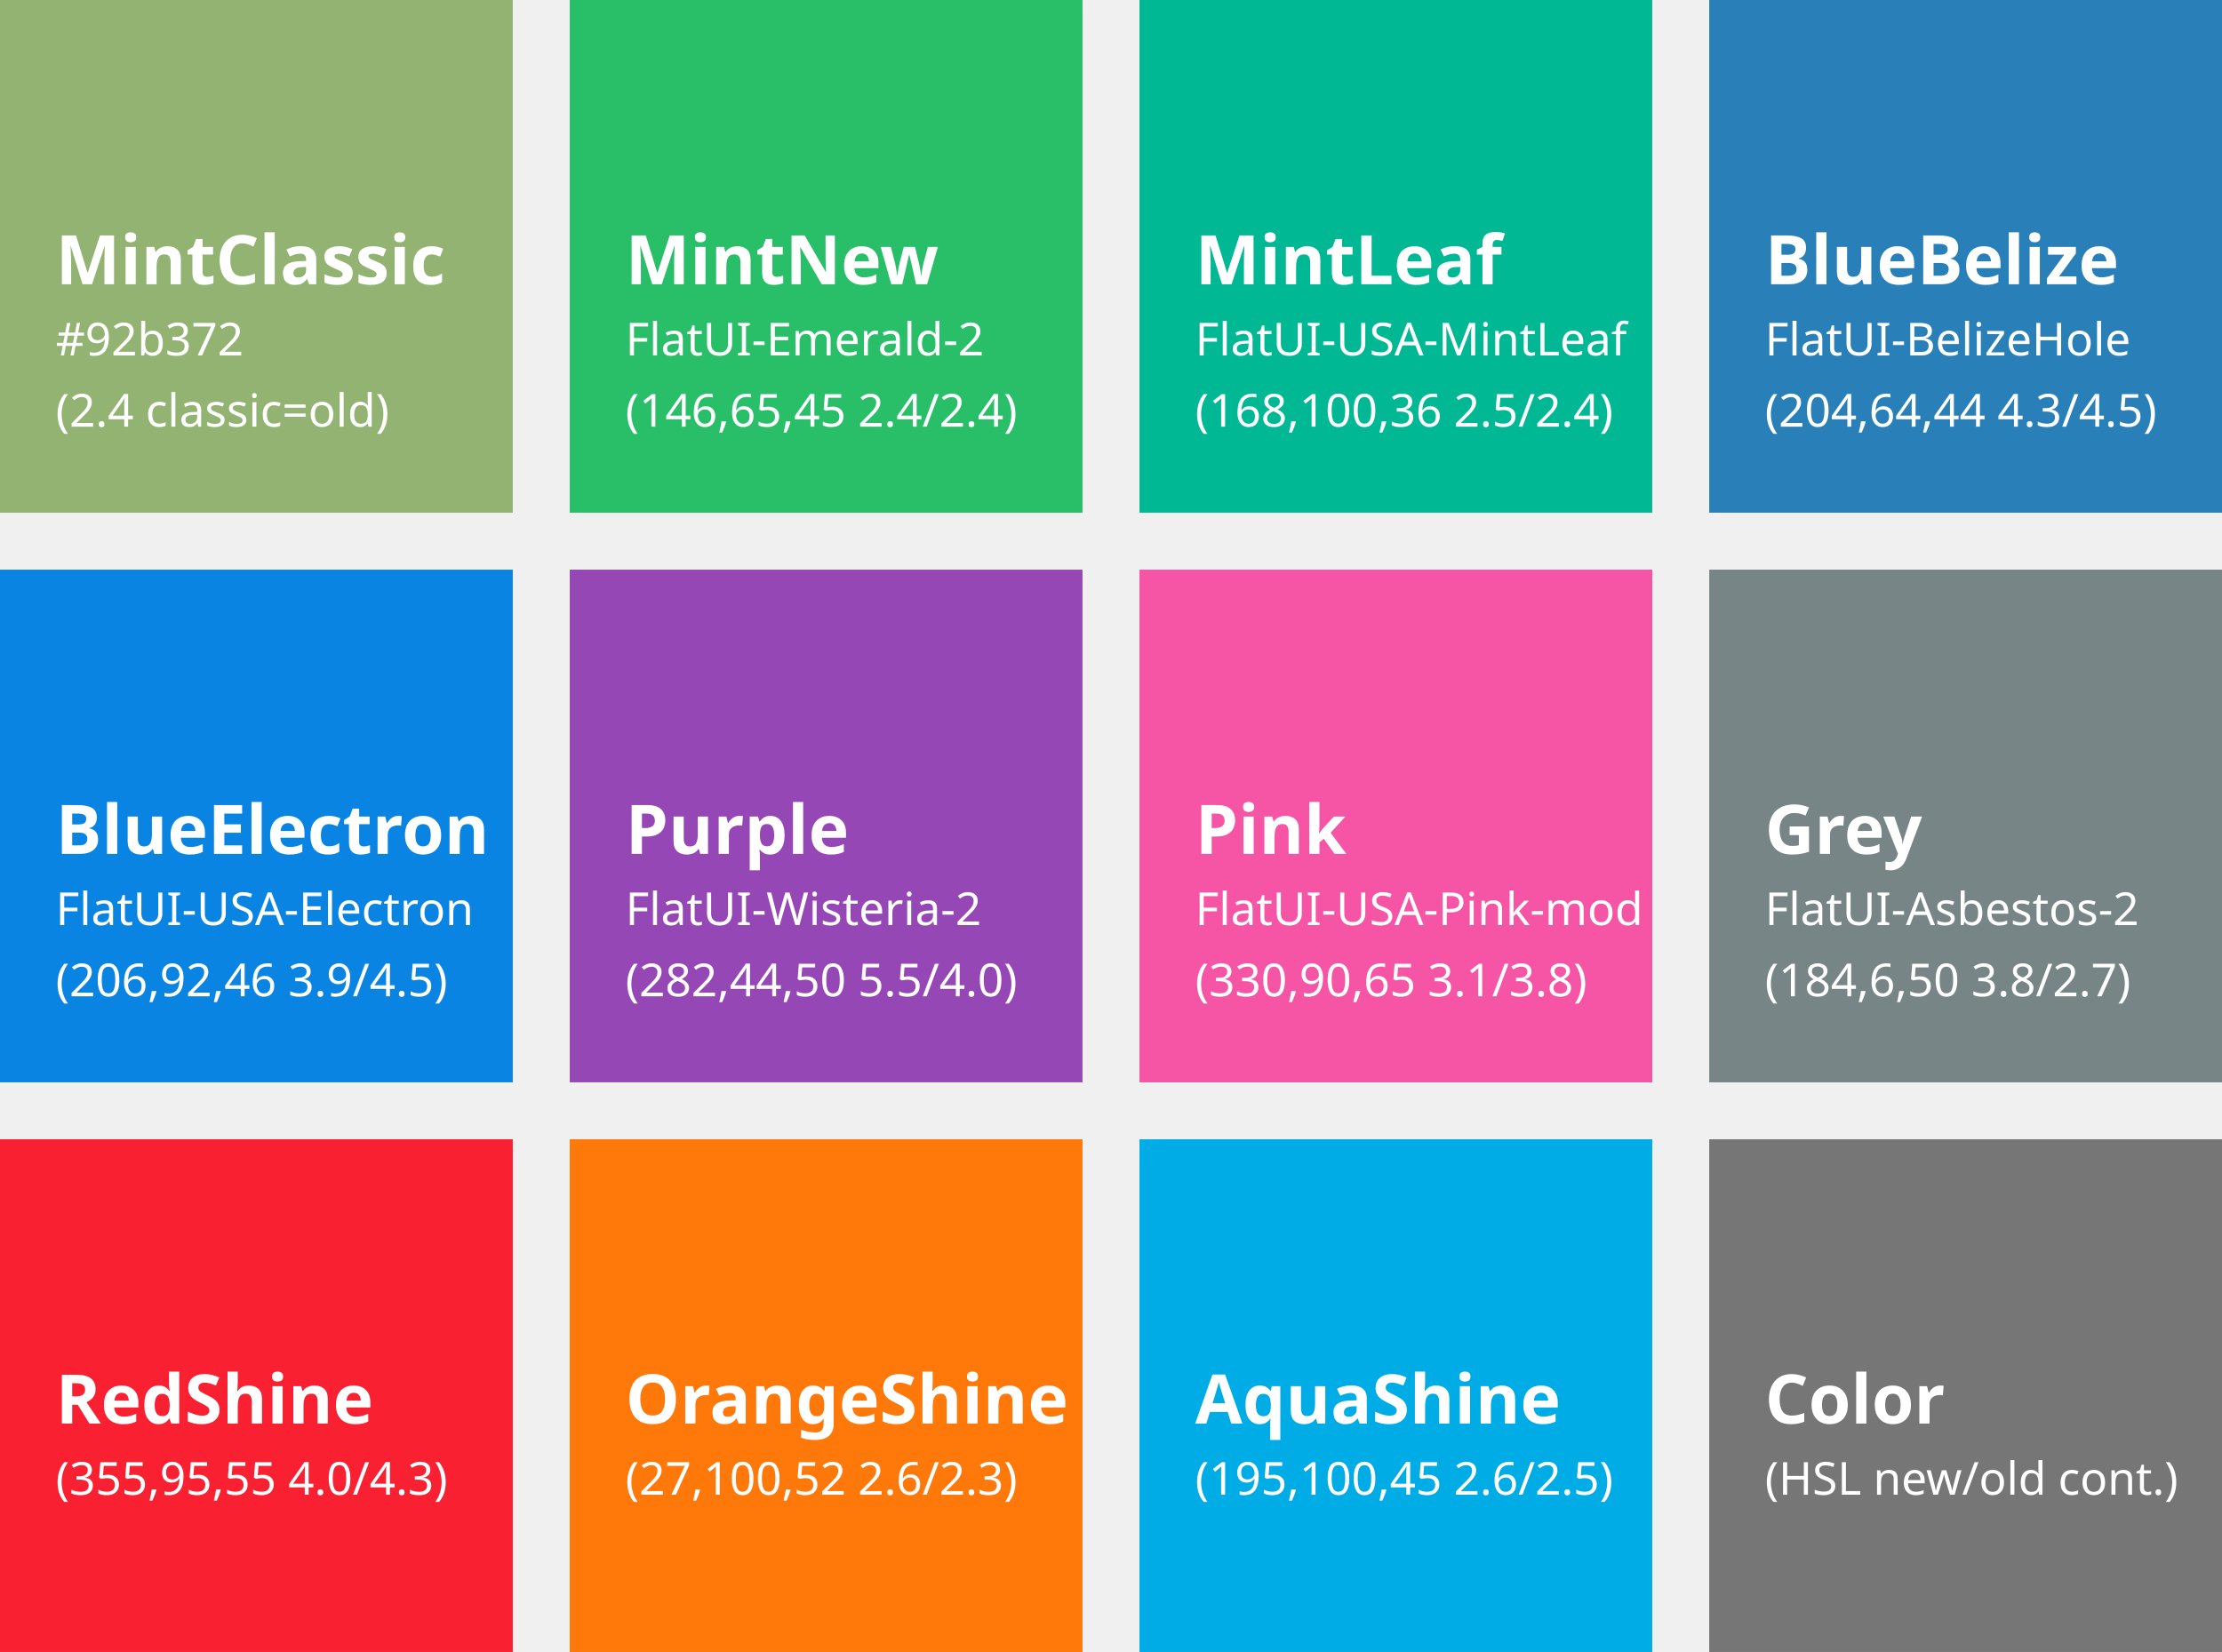
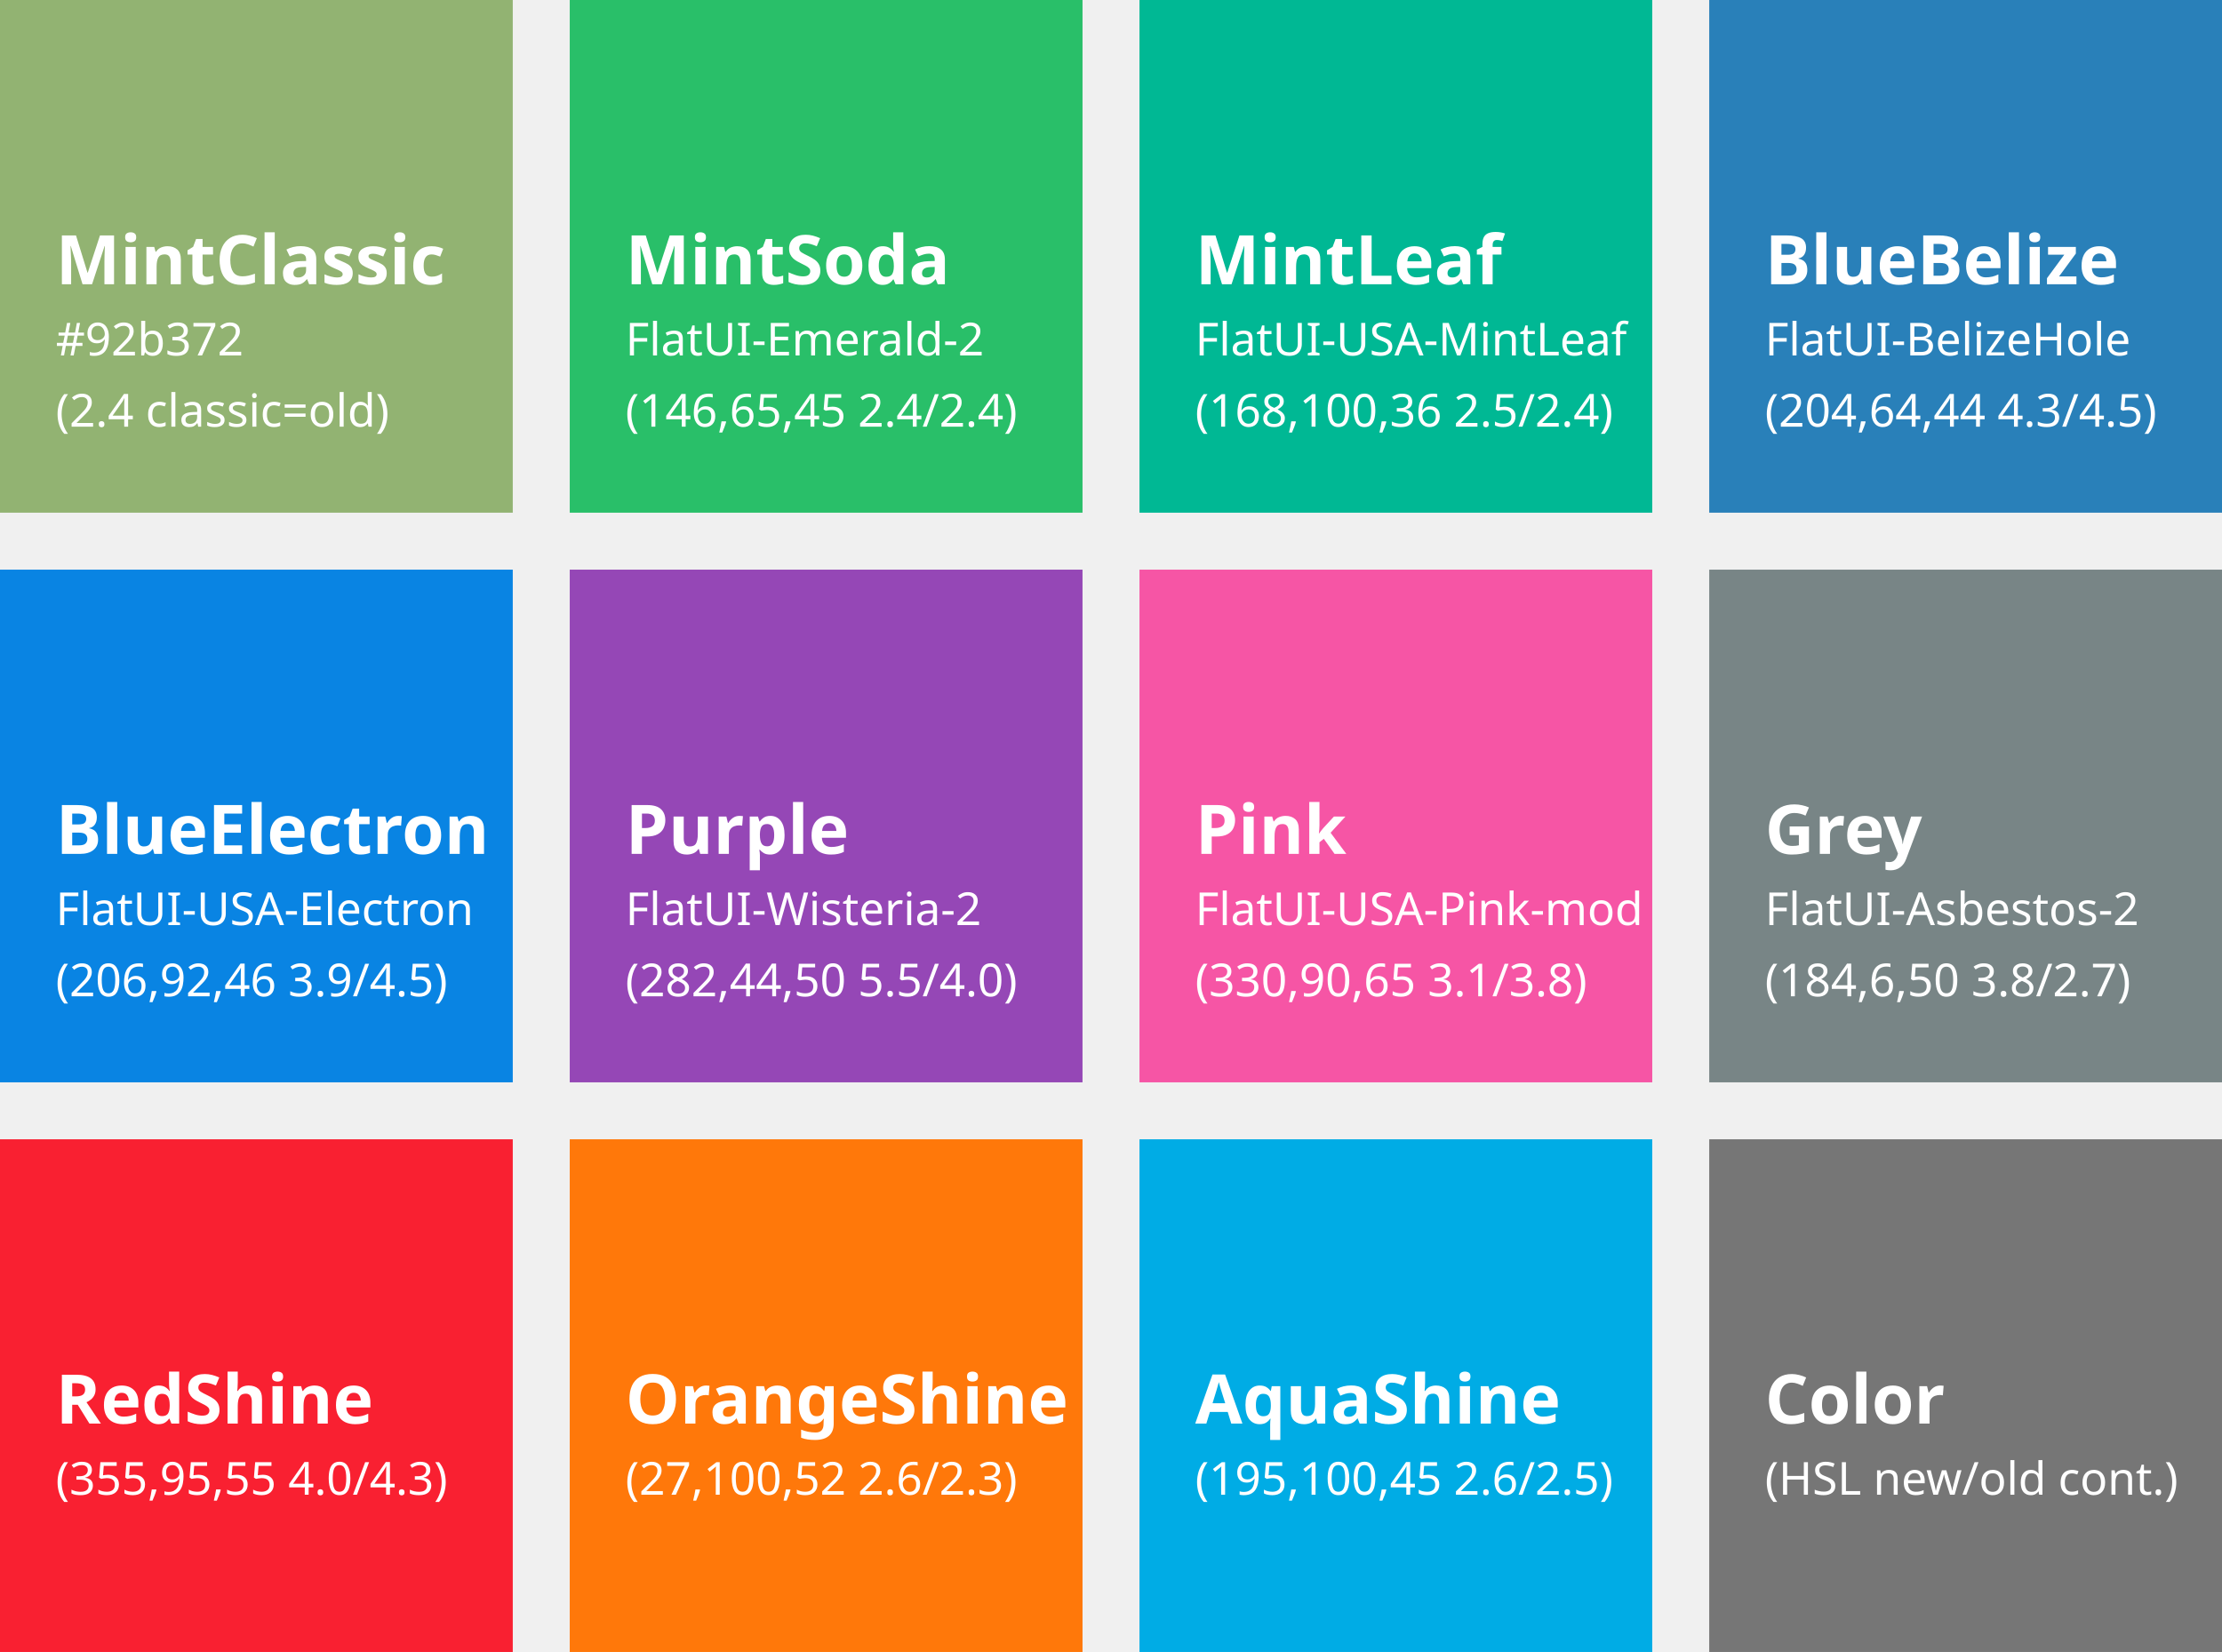
<svg xmlns="http://www.w3.org/2000/svg" id="svg8" version="1.1" viewBox="0 0 206.375 153.458" height="580" width="780">
  <defs id="defs2" />
  <g id="layer1" transform="translate(-39.6875,-66.14583)">
    <g id="g1840" transform="matrix(0.2645833,0,0,0.2645833,68.79167,41.85708)" style="display:inline;stroke-width:1">
      <rect y="491.8" x="90" height="180" width="180" id="rect1832" style="vector-effect:none;fill:#ff780a;fill-opacity:1;stroke:none;stroke-width:0;stroke-linecap:butt;stroke-linejoin:miter;stroke-miterlimit:4;stroke-dasharray:none;stroke-dashoffset:0;stroke-opacity:1" />
      <text id="text1838" y="591.592" x="109.568" style="font-style:normal;font-variant:normal;font-weight:bold;font-stretch:normal;font-size:16px;line-height:25px;font-family:'Ubuntu Mono';-inkscape-font-specification:'Ubuntu Mono Bold';text-align:start;letter-spacing:0px;word-spacing:0px;text-anchor:start;fill:#000000;fill-opacity:1;stroke:none;stroke-width:1" xml:space="preserve">
        <tspan id="tspan1834" style="font-size:24px;line-height:18px;fill:#ffffff;fill-opacity:1;stroke-width:1" y="591.592" x="109.568">OrangeShine</tspan>
        <tspan style="font-style:normal;font-variant:normal;font-weight:normal;font-stretch:normal;line-height:18px;font-family:'Ubuntu Mono';-inkscape-font-specification:'Ubuntu Mono';fill:#ffffff;fill-opacity:1;stroke-width:1" y="616.592" x="109.568" id="tspan73853">(27,100,52 2.6/2.3)</tspan>
      </text>
    </g>
    <g id="g1080" transform="matrix(0.2645833,0,0,0.2645833,15.875,94.77375)" style="display:inline;stroke-width:1">
      <rect y="291.8" x="90" height="180" width="180" id="rect1072" style="vector-effect:none;fill:#f92031;fill-opacity:1;stroke:none;stroke-width:0;stroke-linecap:butt;stroke-linejoin:miter;stroke-miterlimit:4;stroke-dasharray:none;stroke-dashoffset:0;stroke-opacity:1" />
      <text id="text1078" y="391.592" x="109.568" style="font-style:normal;font-variant:normal;font-weight:bold;font-stretch:normal;font-size:16px;line-height:25px;font-family:'Ubuntu Mono';-inkscape-font-specification:'Ubuntu Mono Bold';text-align:start;letter-spacing:0px;word-spacing:0px;text-anchor:start;fill:#000000;fill-opacity:1;stroke:none;stroke-width:1" xml:space="preserve">
        <tspan id="tspan1074" style="font-size:24px;line-height:18px;fill:#ffffff;fill-opacity:1;stroke-width:1" y="391.592" x="109.568">RedShine</tspan>
        <tspan style="font-style:normal;font-variant:normal;font-weight:normal;font-stretch:normal;line-height:18px;font-family:'Ubuntu Mono';-inkscape-font-specification:'Ubuntu Mono';fill:#ffffff;fill-opacity:1;stroke-width:1" y="416.592" x="109.568" id="tspan68313">(355,95,55 4.0/4.3)</tspan>
      </text>
    </g>
    <g id="g1205" transform="matrix(0.2645833,0,0,0.2645833,121.7083,94.77375)" style="display:inline;stroke-width:1">
      <rect y="291.8" x="90" height="180" width="180" id="rect1197" style="vector-effect:none;fill:#00ace5;fill-opacity:1;stroke:none;stroke-width:0;stroke-linecap:butt;stroke-linejoin:miter;stroke-miterlimit:4;stroke-dasharray:none;stroke-dashoffset:0;stroke-opacity:1" />
      <text xml:space="preserve" style="font-style:normal;font-variant:normal;font-weight:bold;font-stretch:normal;font-size:16px;line-height:25px;font-family:'Ubuntu Mono';-inkscape-font-specification:'Ubuntu Mono Bold';text-align:start;letter-spacing:0px;word-spacing:0px;text-anchor:start;fill:#000000;fill-opacity:1;stroke:none;stroke-width:1" x="109.568" y="391.592" id="text1203">
        <tspan x="109.568" y="391.592" style="font-size:24px;line-height:18px;fill:#ffffff;fill-opacity:1;stroke-width:1" id="tspan1199">AquaShine</tspan>
        <tspan x="109.568" y="416.592" style="font-style:normal;font-variant:normal;font-weight:normal;font-stretch:normal;line-height:18px;font-family:'Ubuntu Mono';-inkscape-font-specification:'Ubuntu Mono';fill:#ffffff;fill-opacity:1;stroke-width:1" id="tspan114319">(195,100,45 2.6/2.5)</tspan>
      </text>
    </g>
    <g id="g17358" style="display:inline;stroke-width:1" transform="matrix(0.2645833,0,0,0.2645833,15.875,-11.05958)">
      <rect y="291.8" x="90" height="180" width="180" id="rect17350" style="vector-effect:none;fill:#92b372;fill-opacity:1;stroke:none;stroke-width:0;stroke-linecap:butt;stroke-linejoin:miter;stroke-miterlimit:4;stroke-dasharray:none;stroke-dashoffset:0;stroke-opacity:1" />
      <text id="text17356" y="391.592" x="109.568" style="font-style:normal;font-variant:normal;font-weight:bold;font-stretch:normal;font-size:16px;line-height:25px;font-family:'Ubuntu Mono';-inkscape-font-specification:'Ubuntu Mono Bold';text-align:start;letter-spacing:0px;word-spacing:0px;text-anchor:start;fill:#000000;fill-opacity:1;stroke:none;stroke-width:1" xml:space="preserve">
        <tspan id="tspan17352" style="font-size:24px;line-height:18px;fill:#ffffff;fill-opacity:1;stroke-width:1" y="391.592" x="109.568">MintClassic</tspan>
        <tspan style="font-style:normal;font-variant:normal;font-weight:normal;font-stretch:normal;line-height:18px;font-family:'Ubuntu Mono';-inkscape-font-specification:'Ubuntu Mono';fill:#ffffff;fill-opacity:1;stroke-width:1" y="416.592" x="109.568" id="tspan17354">#92b372</tspan>
        <tspan style="font-style:normal;font-variant:normal;font-weight:normal;font-stretch:normal;line-height:18px;font-family:'Ubuntu Mono';-inkscape-font-specification:'Ubuntu Mono';fill:#ffffff;fill-opacity:1;stroke-width:1" y="441.592" x="109.568" id="tspan133415">(2.4 classic=old)</tspan>
      </text>
    </g>
    <g id="g22317" style="display:inline;stroke-width:1" transform="matrix(0.2645833,0,0,0.2645833,174.625,-11.05958)">
      <rect y="291.8" x="90" height="180" width="180" id="rect22309" style="vector-effect:none;fill:#2980b9;fill-opacity:1;stroke:none;stroke-width:0;stroke-linecap:butt;stroke-linejoin:miter;stroke-miterlimit:4;stroke-dasharray:none;stroke-dashoffset:0;stroke-opacity:1" />
      <text id="text22315" y="391.592" x="109.568" style="font-style:normal;font-variant:normal;font-weight:bold;font-stretch:normal;font-size:16px;line-height:25px;font-family:'Ubuntu Mono';-inkscape-font-specification:'Ubuntu Mono Bold';text-align:start;letter-spacing:0px;word-spacing:0px;text-anchor:start;fill:#000000;fill-opacity:1;stroke:none;stroke-width:1" xml:space="preserve">
        <tspan id="tspan22311" style="font-size:24px;line-height:18px;fill:#ffffff;fill-opacity:1;stroke-width:1" y="391.592" x="109.568">BlueBelize</tspan>
        <tspan style="font-style:normal;font-variant:normal;font-weight:normal;font-stretch:normal;line-height:18px;font-family:'Ubuntu Mono';-inkscape-font-specification:'Ubuntu Mono';fill:#ffffff;fill-opacity:1;stroke-width:1" y="416.592" x="109.568" id="tspan22313">FlatUI-BelizeHole</tspan>
        <tspan style="font-style:normal;font-variant:normal;font-weight:normal;font-stretch:normal;line-height:18px;font-family:'Ubuntu Mono';-inkscape-font-specification:'Ubuntu Mono';fill:#ffffff;fill-opacity:1;stroke-width:1" y="441.592" x="109.568" id="tspan223550">(204,64,44 4.3/4.5)</tspan>
      </text>
    </g>
    <g id="g28869" style="display:inline;stroke-width:1" transform="matrix(0.2645833,0,0,0.2645833,121.7083,-11.05958)">
      <rect y="291.8" x="90" height="180" width="180" id="rect28861" style="vector-effect:none;fill:#00b894;fill-opacity:1;stroke:none;stroke-width:0;stroke-linecap:butt;stroke-linejoin:miter;stroke-miterlimit:4;stroke-dasharray:none;stroke-dashoffset:0;stroke-opacity:1" />
      <text id="text28867" y="391.592" x="109.568" style="font-style:normal;font-variant:normal;font-weight:bold;font-stretch:normal;font-size:16px;line-height:25px;font-family:'Ubuntu Mono';-inkscape-font-specification:'Ubuntu Mono Bold';text-align:start;letter-spacing:0px;word-spacing:0px;text-anchor:start;fill:#000000;fill-opacity:1;stroke:none;stroke-width:1" xml:space="preserve">
        <tspan id="tspan28863" style="font-size:24px;line-height:18px;fill:#ffffff;fill-opacity:1;stroke-width:1" y="391.592" x="109.568">MintLeaf</tspan>
        <tspan style="font-style:normal;font-variant:normal;font-weight:normal;font-stretch:normal;line-height:18px;font-family:'Ubuntu Mono';-inkscape-font-specification:'Ubuntu Mono';fill:#ffffff;fill-opacity:1;stroke-width:1" y="416.592" x="109.568" id="tspan28865">FlatUI-USA-MintLeaf</tspan>
        <tspan style="font-style:normal;font-variant:normal;font-weight:normal;font-stretch:normal;line-height:18px;font-family:'Ubuntu Mono';-inkscape-font-specification:'Ubuntu Mono';fill:#ffffff;fill-opacity:1;stroke-width:1" y="441.592" x="109.568" id="tspan158947">(168,100,36 2.5/2.4)</tspan>
      </text>
    </g>
    <g id="g62311" style="display:inline;stroke-width:1" transform="matrix(0.2645833,0,0,0.2645833,174.625,41.85709)">
      <rect y="291.8" x="90" height="180" width="180" id="rect62303" style="vector-effect:none;fill:#788586;fill-opacity:1;stroke:none;stroke-width:0;stroke-linecap:butt;stroke-linejoin:miter;stroke-miterlimit:4;stroke-dasharray:none;stroke-dashoffset:0;stroke-opacity:1" />
      <text id="text62309" y="391.592" x="109.568" style="font-style:normal;font-variant:normal;font-weight:bold;font-stretch:normal;font-size:16px;line-height:25px;font-family:'Ubuntu Mono';-inkscape-font-specification:'Ubuntu Mono Bold';text-align:start;letter-spacing:0px;word-spacing:0px;text-anchor:start;fill:#000000;fill-opacity:1;stroke:none;stroke-width:1" xml:space="preserve">
        <tspan id="tspan62305" style="font-size:24px;line-height:18px;fill:#ffffff;fill-opacity:1;stroke-width:1" y="391.592" x="109.568">Grey</tspan>
        <tspan style="font-style:normal;font-variant:normal;font-weight:normal;font-stretch:normal;line-height:18px;font-family:'Ubuntu Mono';-inkscape-font-specification:'Ubuntu Mono';fill:#ffffff;fill-opacity:1;stroke-width:1" y="416.592" x="109.568" id="tspan62307">FlatUI-Asbestos-2</tspan>
        <tspan style="font-style:normal;font-variant:normal;font-weight:normal;font-stretch:normal;line-height:18px;font-family:'Ubuntu Mono';-inkscape-font-specification:'Ubuntu Mono';fill:#ffffff;fill-opacity:1;stroke-width:1" y="441.592" x="109.568" id="tspan205905">(184,6,50 3.8/2.7)</tspan>
      </text>
    </g>
    <g id="g104473" style="display:inline;stroke-width:1" transform="matrix(0.2645833,0,0,0.2645833,68.79167,-11.05958)">
      <rect y="291.8" x="90" height="180" width="180" id="rect104465" style="vector-effect:none;fill:#29bf69;fill-opacity:1;stroke:none;stroke-width:0;stroke-linecap:butt;stroke-linejoin:miter;stroke-miterlimit:4;stroke-dasharray:none;stroke-dashoffset:0;stroke-opacity:1" />
      <text id="text104471" y="391.592" x="109.568" style="font-style:normal;font-variant:normal;font-weight:bold;font-stretch:normal;font-size:16px;line-height:25px;font-family:'Ubuntu Mono';-inkscape-font-specification:'Ubuntu Mono Bold';text-align:start;letter-spacing:0px;word-spacing:0px;text-anchor:start;fill:#000000;fill-opacity:1;stroke:none;stroke-width:1" xml:space="preserve">
-         <tspan id="tspan104467" style="font-size:24px;line-height:18px;fill:#ffffff;fill-opacity:1;stroke-width:1" y="391.592" x="109.568">MintNew</tspan>
+         <tspan id="tspan104467" style="font-size:24px;line-height:18px;fill:#ffffff;fill-opacity:1;stroke-width:1" y="391.592" x="109.568">MintSoda</tspan>
        <tspan style="font-style:normal;font-variant:normal;font-weight:normal;font-stretch:normal;line-height:18px;font-family:'Ubuntu Mono';-inkscape-font-specification:'Ubuntu Mono';fill:#ffffff;fill-opacity:1;stroke-width:1" y="416.592" x="109.568" id="tspan104469">FlatUI-Emerald-2</tspan>
        <tspan style="font-style:normal;font-variant:normal;font-weight:normal;font-stretch:normal;line-height:18px;font-family:'Ubuntu Mono';-inkscape-font-specification:'Ubuntu Mono';fill:#ffffff;fill-opacity:1;stroke-width:1" y="441.592" x="109.568" id="tspan128359">(146,65,45 2.4/2.4)</tspan>
      </text>
    </g>
    <g id="g6933" style="display:inline;stroke-width:1" transform="matrix(0.2645833,0,0,0.2645833,15.875,41.85709)">
      <rect y="291.8" x="90" height="180" width="180" id="rect6923" style="vector-effect:none;fill:#0984e3;fill-opacity:1;stroke:none;stroke-width:0;stroke-linecap:butt;stroke-linejoin:miter;stroke-miterlimit:4;stroke-dasharray:none;stroke-dashoffset:0;stroke-opacity:1" />
      <text id="text6931" y="391.592" x="109.568" style="font-style:normal;font-variant:normal;font-weight:bold;font-stretch:normal;font-size:16px;line-height:25px;font-family:'Ubuntu Mono';-inkscape-font-specification:'Ubuntu Mono Bold';text-align:start;letter-spacing:0px;word-spacing:0px;text-anchor:start;fill:#000000;fill-opacity:1;stroke:none;stroke-width:1" xml:space="preserve">
        <tspan id="tspan6925" style="font-size:24px;line-height:18px;fill:#ffffff;fill-opacity:1;stroke-width:1" y="391.592" x="109.568">BlueElectron</tspan>
        <tspan style="font-style:normal;font-variant:normal;font-weight:normal;font-stretch:normal;line-height:18px;font-family:'Ubuntu Mono';-inkscape-font-specification:'Ubuntu Mono';fill:#ffffff;fill-opacity:1;stroke-width:1" y="416.592" x="109.568" id="tspan6929">FlatUI-USA-Electron</tspan>
        <tspan style="font-style:normal;font-variant:normal;font-weight:normal;font-stretch:normal;line-height:18px;font-family:'Ubuntu Mono';-inkscape-font-specification:'Ubuntu Mono';fill:#ffffff;fill-opacity:1;stroke-width:1" y="441.592" x="109.568" id="tspan236872">(206,92,46 3.9/4.5)</tspan>
      </text>
    </g>
    <g id="g13581" style="display:inline;stroke-width:1" transform="matrix(0.2645833,0,0,0.2645833,68.79167,41.85709)">
      <rect y="291.8" x="90" height="180" width="180" id="rect13573" style="vector-effect:none;fill:#9547b6;fill-opacity:1;stroke:none;stroke-width:0;stroke-linecap:butt;stroke-linejoin:miter;stroke-miterlimit:4;stroke-dasharray:none;stroke-dashoffset:0;stroke-opacity:1" />
      <text id="text13579" y="391.592" x="109.568" style="font-style:normal;font-variant:normal;font-weight:bold;font-stretch:normal;font-size:16px;line-height:25px;font-family:'Ubuntu Mono';-inkscape-font-specification:'Ubuntu Mono Bold';text-align:start;letter-spacing:0px;word-spacing:0px;text-anchor:start;fill:#000000;fill-opacity:1;stroke:none;stroke-width:1" xml:space="preserve">
        <tspan id="tspan13575" style="font-size:24px;line-height:18px;fill:#ffffff;fill-opacity:1;stroke-width:1" y="391.592" x="109.568">Purple</tspan>
        <tspan style="font-style:normal;font-variant:normal;font-weight:normal;font-stretch:normal;line-height:18px;font-family:'Ubuntu Mono';-inkscape-font-specification:'Ubuntu Mono';fill:#ffffff;fill-opacity:1;stroke-width:1" y="416.592" x="109.568" id="tspan13577">FlatUI-Wisteria-2</tspan>
        <tspan style="font-style:normal;font-variant:normal;font-weight:normal;font-stretch:normal;line-height:18px;font-family:'Ubuntu Mono';-inkscape-font-specification:'Ubuntu Mono';fill:#ffffff;fill-opacity:1;stroke-width:1" y="441.592" x="109.568" id="tspan266232">(282,44,50 5.5/4.0)</tspan>
      </text>
    </g>
    <g id="g13591" style="display:inline;stroke-width:1" transform="matrix(0.2645833,0,0,0.2645833,121.7083,41.85709)">
      <rect y="291.8" x="90" height="180" width="180" id="rect13583" style="vector-effect:none;fill:#f655a5;fill-opacity:1;stroke:none;stroke-width:0;stroke-linecap:butt;stroke-linejoin:miter;stroke-miterlimit:4;stroke-dasharray:none;stroke-dashoffset:0;stroke-opacity:1" />
      <text id="text13589" y="391.592" x="109.568" style="font-style:normal;font-variant:normal;font-weight:bold;font-stretch:normal;font-size:16px;line-height:25px;font-family:'Ubuntu Mono';-inkscape-font-specification:'Ubuntu Mono Bold';text-align:start;letter-spacing:0px;word-spacing:0px;text-anchor:start;fill:#000000;fill-opacity:1;stroke:none;stroke-width:1" xml:space="preserve">
        <tspan id="tspan13585" style="font-size:24px;line-height:18px;fill:#ffffff;fill-opacity:1;stroke-width:1" y="391.592" x="109.568">Pink</tspan>
        <tspan style="font-style:normal;font-variant:normal;font-weight:normal;font-stretch:normal;line-height:18px;font-family:'Ubuntu Mono';-inkscape-font-specification:'Ubuntu Mono';fill:#ffffff;fill-opacity:1;stroke-width:1" y="416.592" x="109.568" id="tspan13587">FlatUI-USA-Pink-mod</tspan>
        <tspan style="font-style:normal;font-variant:normal;font-weight:normal;font-stretch:normal;line-height:18px;font-family:'Ubuntu Mono';-inkscape-font-specification:'Ubuntu Mono';fill:#ffffff;fill-opacity:1;stroke-width:1" y="441.592" x="109.568" id="tspan283547">(330,90,65 3.1/3.8)</tspan>
      </text>
    </g>
    <g id="g13601" style="display:inline;stroke-width:1" transform="matrix(0.2645833,0,0,0.2645833,174.625,94.77375)">
      <rect y="291.8" x="90" height="180" width="180" id="rect13593" style="vector-effect:none;fill:#767676;fill-opacity:1;stroke:none;stroke-width:0;stroke-linecap:butt;stroke-linejoin:miter;stroke-miterlimit:4;stroke-dasharray:none;stroke-dashoffset:0;stroke-opacity:1" />
      <text id="text13599" y="391.592" x="109.568" style="font-style:normal;font-variant:normal;font-weight:bold;font-stretch:normal;font-size:16px;line-height:25px;font-family:'Ubuntu Mono';-inkscape-font-specification:'Ubuntu Mono Bold';text-align:start;letter-spacing:0px;word-spacing:0px;text-anchor:start;fill:#000000;fill-opacity:1;stroke:none;stroke-width:1" xml:space="preserve">
        <tspan id="tspan13595" style="font-size:24px;line-height:18px;fill:#ffffff;fill-opacity:1;stroke-width:1" y="391.592" x="109.568">Color</tspan>
        <tspan style="font-style:normal;font-variant:normal;font-weight:normal;font-stretch:normal;line-height:18px;font-family:'Ubuntu Mono';-inkscape-font-specification:'Ubuntu Mono';fill:#ffffff;fill-opacity:1;stroke-width:1" y="416.592" x="109.568" id="tspan17511">(HSL new/old cont.)</tspan>
      </text>
    </g>
  </g>
</svg>
